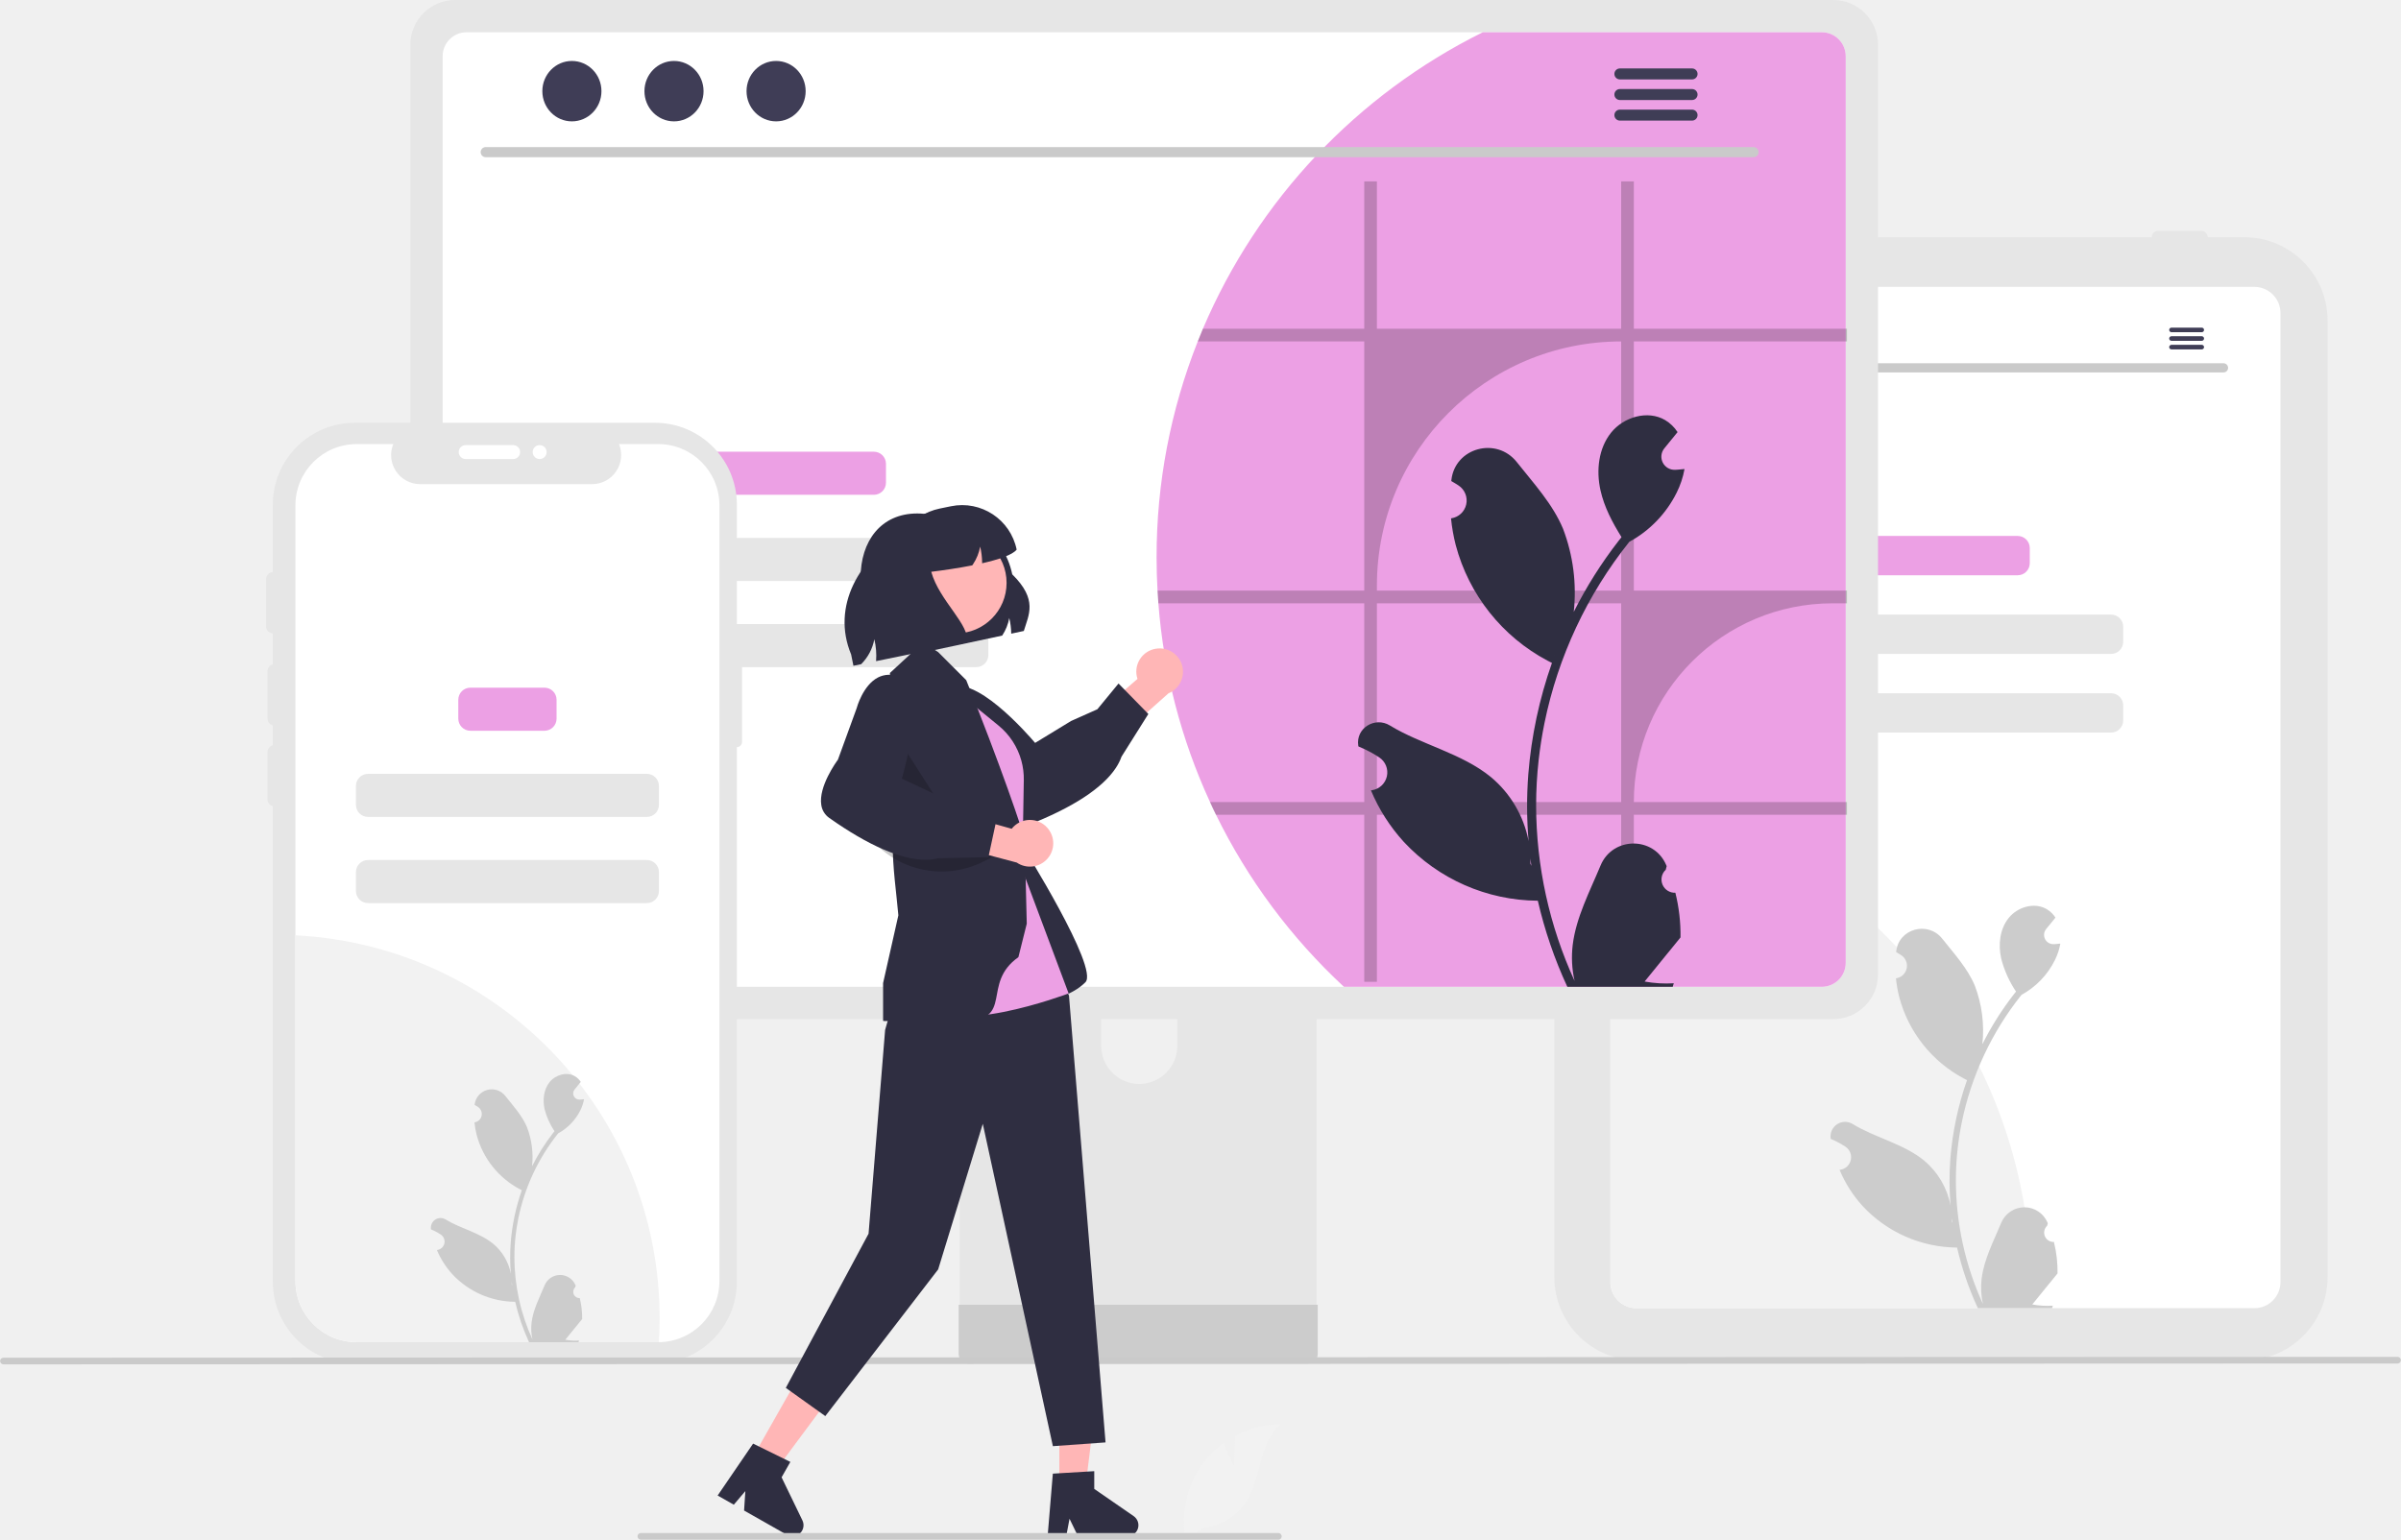
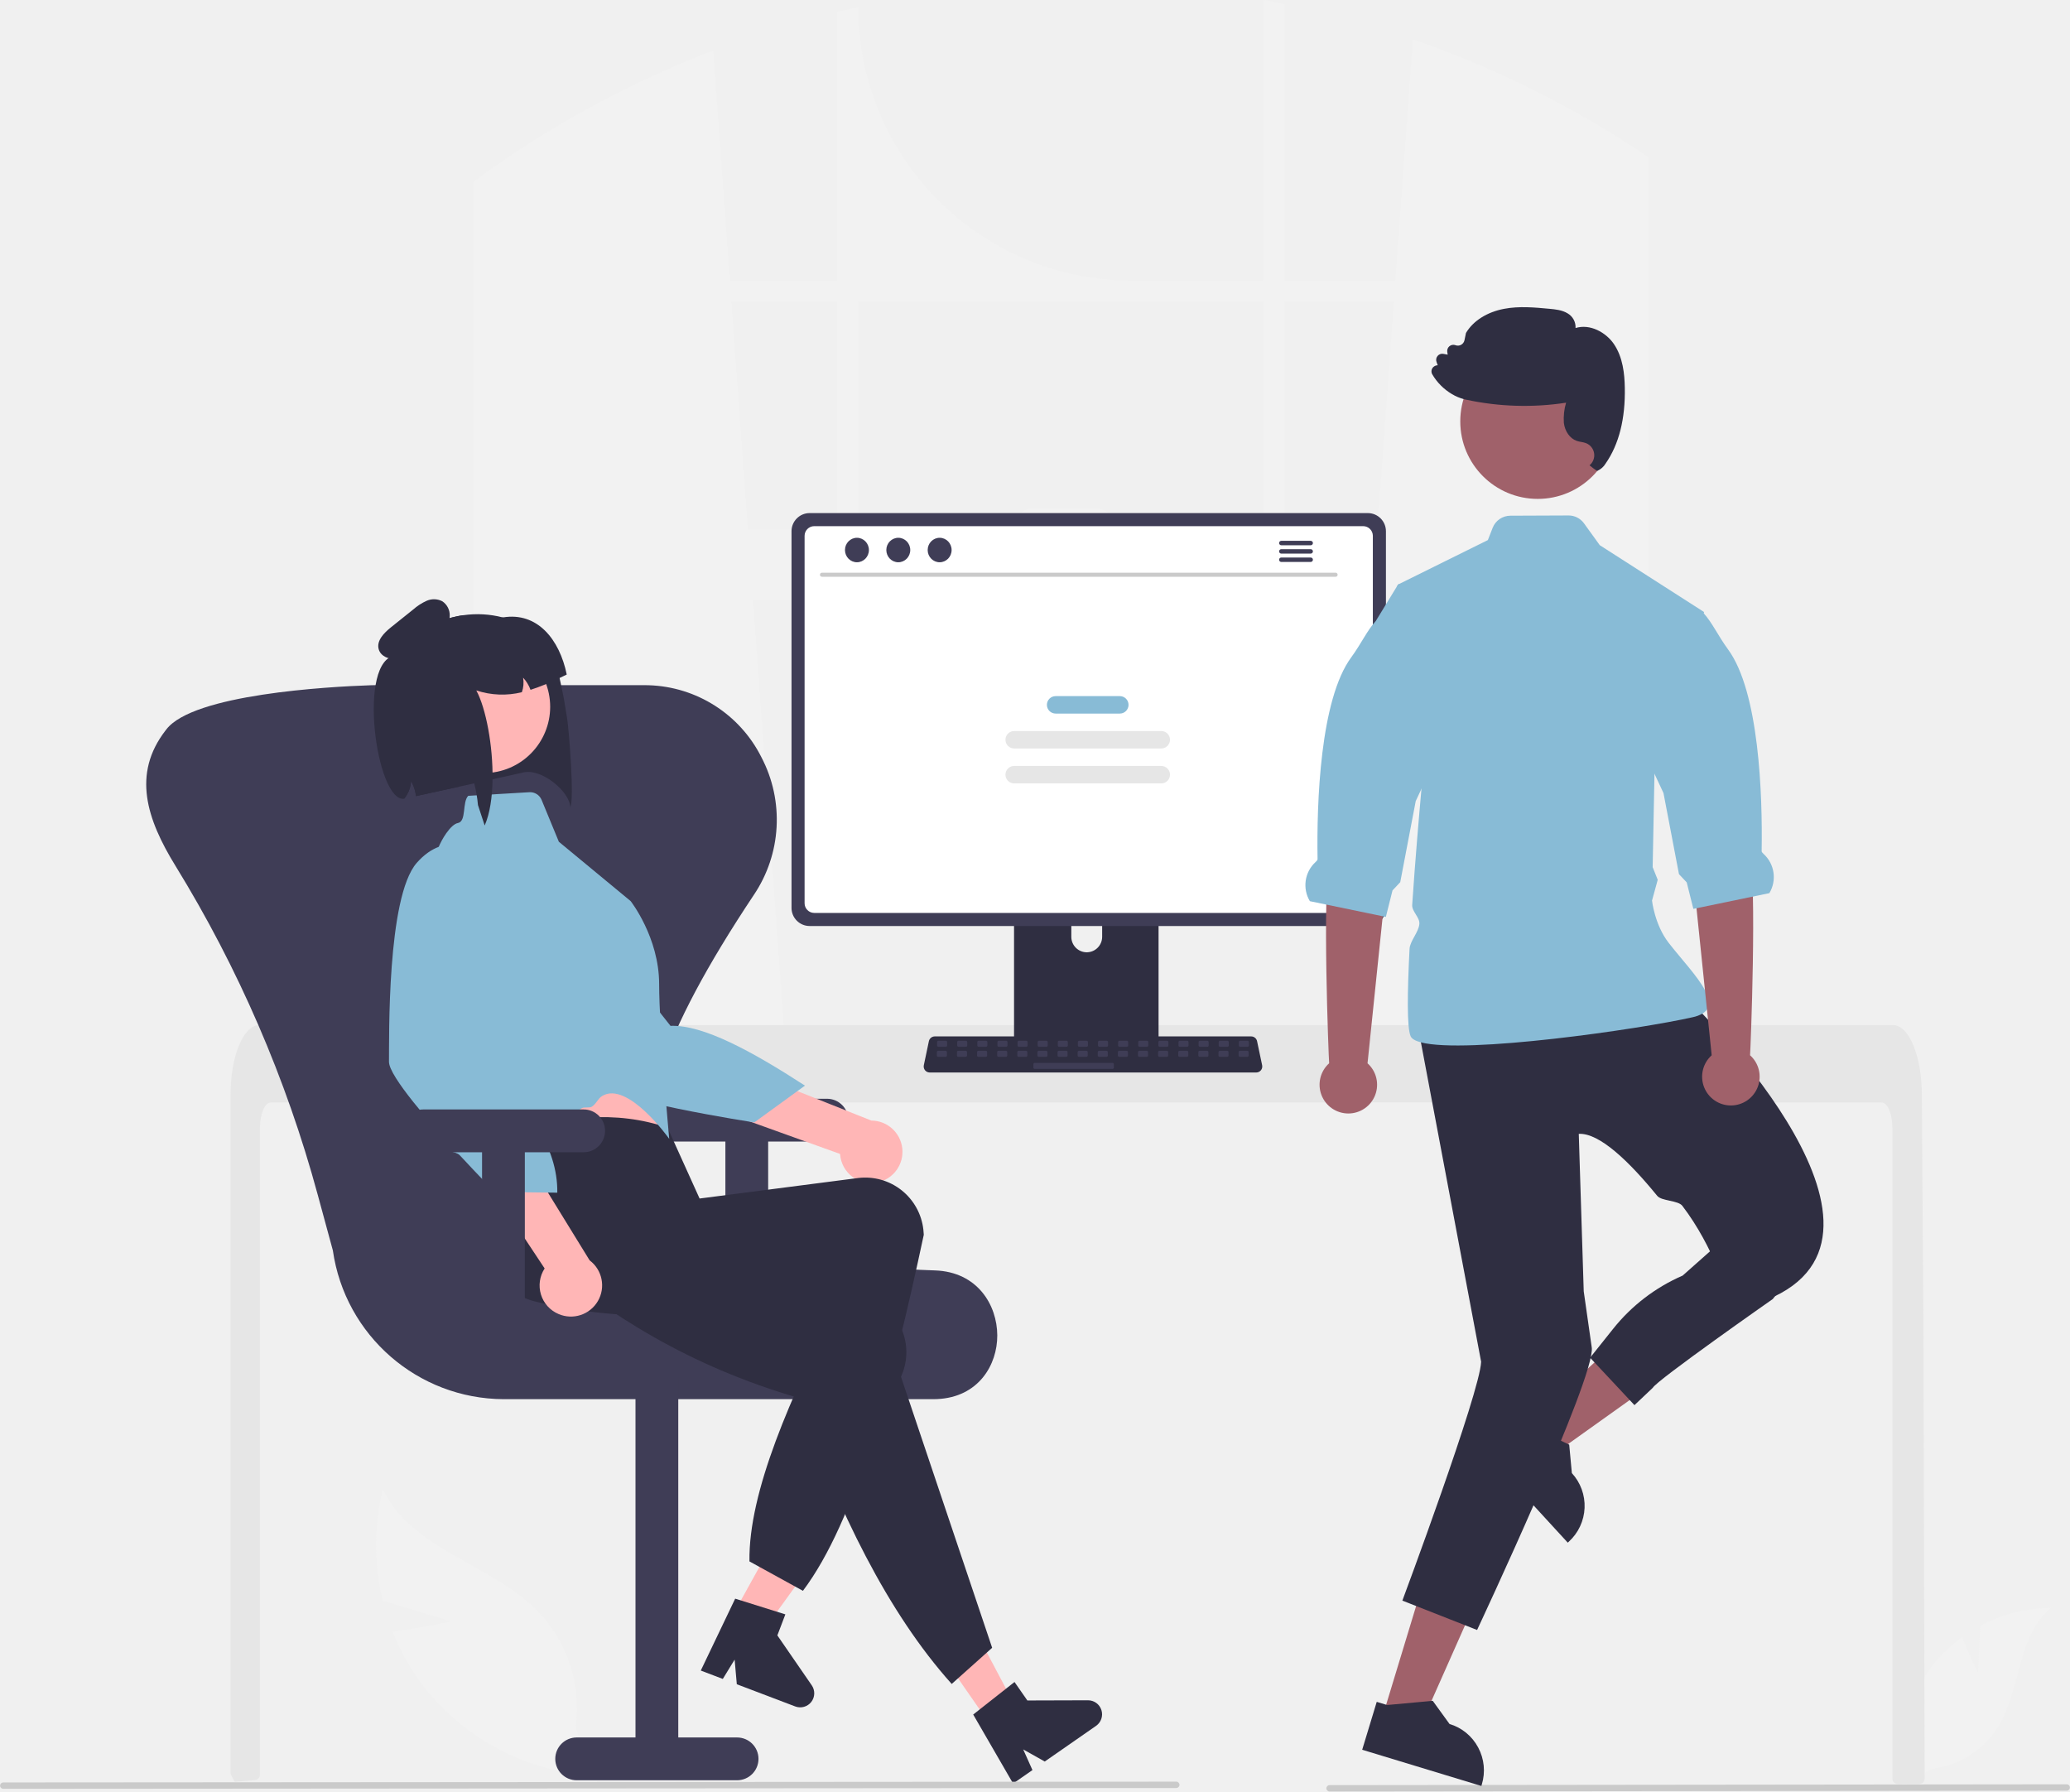
- <svg xmlns="http://www.w3.org/2000/svg" data-name="Layer 1" width="860.131" height="551.741" viewBox="0 0 860.131 551.741">
-   <path d="M973.935,661.629H756.586A29.859,29.859,0,0,1,726.761,631.804V288.961a29.859,29.859,0,0,1,29.826-29.826H973.935a29.859,29.859,0,0,1,29.826,29.826V631.804A29.859,29.859,0,0,1,973.935,661.629Z" transform="translate(-169.9343 -174.1294)" fill="#e6e6e6" />
-   <path d="M977.539,276.933H756.176a9.348,9.348,0,0,0-9.337,9.337V633.583a9.351,9.351,0,0,0,9.337,9.337H977.539a9.348,9.348,0,0,0,9.337-9.337V286.269A9.348,9.348,0,0,0,977.539,276.933Z" transform="translate(-169.9343 -174.1294)" fill="#fff" />
-   <path d="M761.899,259.135a2.284,2.284,0,0,1,2.282-2.282h15.516a2.282,2.282,0,1,1,0,4.563H764.181A2.284,2.284,0,0,1,761.899,259.135Z" transform="translate(-169.9343 -174.1294)" fill="#e6e6e6" />
-   <path d="M787.454,259.135a2.284,2.284,0,0,1,2.282-2.282H805.251a2.282,2.282,0,1,1,0,4.563H789.736A2.284,2.284,0,0,1,787.454,259.135Z" transform="translate(-169.9343 -174.1294)" fill="#e6e6e6" />
-   <path d="M940.785,259.135a2.284,2.284,0,0,1,2.282-2.282h15.516a2.282,2.282,0,0,1,0,4.563H943.067A2.284,2.284,0,0,1,940.785,259.135Z" transform="translate(-169.9343 -174.1294)" fill="#e6e6e6" />
-   <path d="M897.533,635.764c0,2.4-.046,4.792-.155,7.155H756.176a9.351,9.351,0,0,1-9.337-9.337V458.767A179.289,179.289,0,0,1,897.533,635.764Z" transform="translate(-169.9343 -174.1294)" fill="#f2f2f2" />
-   <rect x="665.804" y="192.056" width="61.339" height="14.092" rx="4.339" fill="#eca0e4" />
-   <rect x="632.335" y="220.241" width="128.277" height="14.092" rx="4.339" fill="#e6e6e6" />
-   <rect x="632.335" y="248.426" width="128.277" height="14.092" rx="4.339" fill="#e6e6e6" />
-   <path d="M905.728,619.183a3.348,3.348,0,0,1-2.426-5.803l.229-.912q-.045-.11-.091-.219a8.991,8.991,0,0,0-16.584.062c-2.712,6.533-6.166,13.077-7.016,19.984a26.597,26.597,0,0,0,.467,9.147,106.635,106.635,0,0,1-9.7-44.289,102.923,102.923,0,0,1,.638-11.482q.529-4.688,1.467-9.309a107.87,107.87,0,0,1,21.392-45.718A28.707,28.707,0,0,0,906.043,518.257a21.898,21.898,0,0,0,1.991-5.984c-.581.076-1.172.124-1.753.162-.181.009-.372.019-.553.029l-.068.003a3.317,3.317,0,0,1-2.724-5.404q.376-.463.753-.926c.381-.476.772-.943,1.153-1.42a1.651,1.651,0,0,0,.124-.143c.438-.543.877-1.077,1.315-1.62a9.592,9.592,0,0,0-3.144-3.04c-4.393-2.573-10.453-.791-13.626,3.183-3.183,3.973-3.783,9.548-2.678,14.512a38.439,38.439,0,0,0,5.317,11.854c-.238.305-.486.6-.724.905a108.567,108.567,0,0,0-11.332,17.952,45.132,45.132,0,0,0-2.694-20.963c-2.579-6.222-7.413-11.462-11.67-16.84-5.113-6.461-15.599-3.641-16.499,4.549q-.013.119-.026.238.948.535,1.857,1.136a4.541,4.541,0,0,1-1.831,8.264l-.093.014a45.184,45.184,0,0,0,1.191,6.756,46.523,46.523,0,0,0,23.164,29.157c.372.191.734.381,1.105.562a110.815,110.815,0,0,0-5.965,28.071A105.104,105.104,0,0,0,868.71,606.234l-.029-.2a27.773,27.773,0,0,0-9.481-16.037c-7.296-5.994-17.604-8.201-25.475-13.018a5.212,5.212,0,0,0-7.983,5.071q.016.105.032.21a30.508,30.508,0,0,1,3.421,1.648q.948.535,1.857,1.136a4.541,4.541,0,0,1-1.831,8.264l-.093.014c-.067.01-.124.019-.19.029a45.224,45.224,0,0,0,8.318,13.026,46.564,46.564,0,0,0,33.769,14.817h.01a110.783,110.783,0,0,0,7.442,21.725h26.585c.095-.295.181-.6.267-.896a30.205,30.205,0,0,1-7.356-.438c1.972-2.42,3.945-4.86,5.917-7.28a1.652,1.652,0,0,0,.124-.143c1-1.239,2.011-2.468,3.011-3.707l.001-.002a44.244,44.244,0,0,0-1.296-11.271Zm-30.443-59.887.014-.019-.014.038Zm-5.889,53.084-.229-.514c.01-.372.01-.743,0-1.124,0-.105-.019-.21-.019-.315.086.657.162,1.315.257,1.972Z" transform="translate(-169.9343 -174.1294)" fill="#ccc" />
-   <path d="M966.474,307.596H767.241a1.649,1.649,0,0,1,0-3.298H966.474a1.649,1.649,0,0,1,0,3.298Z" transform="translate(-169.9343 -174.1294)" fill="#cacaca" />
-   <ellipse cx="607.937" cy="120.446" rx="4.846" ry="4.954" fill="#3f3d56" />
-   <ellipse cx="624.678" cy="120.446" rx="4.846" ry="4.954" fill="#3f3d56" />
-   <ellipse cx="641.42" cy="120.446" rx="4.846" ry="4.954" fill="#3f3d56" />
-   <path d="M958.687,291.536H947.842a.821.821,0,0,0,0,1.642h10.845a.821.821,0,0,0,0-1.642Z" transform="translate(-169.9343 -174.1294)" fill="#3f3d56" />
-   <path d="M958.687,294.618H947.842a.821.821,0,0,0,0,1.642h10.845a.821.821,0,0,0,0-1.642Z" transform="translate(-169.9343 -174.1294)" fill="#3f3d56" />
-   <path d="M958.687,297.696H947.842a.821.821,0,0,0,0,1.642h10.845a.821.821,0,0,0,0-1.642Z" transform="translate(-169.9343 -174.1294)" fill="#3f3d56" />
-   <path d="M635.433,458.897h-115.51a6.163,6.163,0,0,0-6.154,6.17v182.472H641.602V465.067A6.166,6.166,0,0,0,635.433,458.897ZM578.066,562.575a13.704,13.704,0,0,1-13.64-13.64V527.889a13.64,13.64,0,0,1,27.28,0v21.047a13.704,13.704,0,0,1-13.64,13.64Z" transform="translate(-169.9343 -174.1294)" fill="#e6e6e6" />
-   <path d="M513.372,641.702V659.307a3.449,3.449,0,0,0,3.442,3.442h121.743a3.459,3.459,0,0,0,3.442-3.442v-17.605Z" transform="translate(-169.9343 -174.1294)" fill="#ccc" />
-   <path d="M826.707,174.129H332.947a16.029,16.029,0,0,0-16.003,16.003v333.192a16.018,16.018,0,0,0,16.003,16.003H826.707a16.018,16.018,0,0,0,16.003-16.003V190.132A16.029,16.029,0,0,0,826.707,174.129Z" transform="translate(-169.9343 -174.1294)" fill="#e6e6e6" />
-   <path d="M822.585,185.688H337.072a8.577,8.577,0,0,0-8.558,8.576v324.933a8.573,8.573,0,0,0,8.558,8.558H822.585a8.573,8.573,0,0,0,8.558-8.558v-324.933A8.577,8.577,0,0,0,822.585,185.688Z" transform="translate(-169.9343 -174.1294)" fill="#fff" />
-   <path d="M831.144,194.264v324.933a8.573,8.573,0,0,1-8.558,8.558H651.383a210.092,210.092,0,0,1-45.834-61.67q-1.121-2.242-2.135-4.537a208.227,208.227,0,0,1-18.505-71.225c-.125-1.512-.231-3.025-.302-4.555-.231-3.914-.338-7.882-.338-11.868a209.128,209.128,0,0,1,14.75-77.417c.587-1.53,1.21-3.043,1.851-4.555A210.666,210.666,0,0,1,701.131,185.688h121.454A8.577,8.577,0,0,1,831.144,194.264Z" transform="translate(-169.9343 -174.1294)" fill="#eca0e4" />
-   <path d="M798.18,230.457h-454.293a1.807,1.807,0,0,1,0-3.613h454.293a1.807,1.807,0,0,1,0,3.613Z" transform="translate(-169.9343 -174.1294)" fill="#cacaca" />
-   <ellipse cx="204.876" cy="32.666" rx="10.588" ry="10.823" fill="#3f3d56" />
-   <ellipse cx="241.452" cy="32.666" rx="10.588" ry="10.823" fill="#3f3d56" />
-   <ellipse cx="278.027" cy="32.666" rx="10.588" ry="10.823" fill="#3f3d56" />
-   <path d="M776.158,198.655h-25.981a1.968,1.968,0,0,0,0,3.934h25.981a1.968,1.968,0,0,0,0-3.934Z" transform="translate(-169.9343 -174.1294)" fill="#3f3d56" />
-   <path d="M776.158,206.039h-25.981a1.968,1.968,0,0,0,0,3.934h25.981a1.968,1.968,0,0,0,0-3.934Z" transform="translate(-169.9343 -174.1294)" fill="#3f3d56" />
-   <path d="M776.158,213.414h-25.981a1.968,1.968,0,0,0,0,3.934h25.981a1.968,1.968,0,0,0,0-3.934Z" transform="translate(-169.9343 -174.1294)" fill="#3f3d56" />
-   <rect x="245.183" y="161.871" width="72.207" height="15.441" rx="4.339" fill="#eca0e4" />
-   <rect x="208.512" y="192.752" width="145.55" height="15.441" rx="4.339" fill="#e6e6e6" />
-   <rect x="208.512" y="223.633" width="145.55" height="15.441" rx="4.339" fill="#e6e6e6" />
-   <path d="M390.326,509.127a53.05,53.05,0,0,1-3.345,18.629H337.072a8.573,8.573,0,0,1-8.558-8.558V456.424a52.716,52.716,0,0,1,8.434-.676A53.375,53.375,0,0,1,390.326,509.127Z" transform="translate(-169.9343 -174.1294)" fill="#eca0e4" />
-   <path d="M831.589,296.484v-4.555H755.24V239.138H750.702v52.791H663.197V239.138h-4.537v52.791H600.869c-.641,1.512-1.263,3.025-1.851,4.555h59.642v89.285H584.606c.071,1.53.178,3.043.302,4.555h73.751v71.225H603.413q1.014,2.295,2.135,4.537h53.112V525.958h4.537V466.086H750.702V525.958h4.537V466.086h76.349v-4.537H755.24v-0a71.225,71.225,0,0,1,71.225-71.225h5.124v-4.555H755.24V296.484ZM750.702,461.548H663.197V390.324H750.702Zm0-75.78H663.197v-1.779a87.505,87.505,0,0,1,87.505-87.505h0Z" transform="translate(-169.9343 -174.1294)" opacity="0.2" />
-   <path d="M770.116,494.045a4.755,4.755,0,0,1-3.446-8.241c.12-.477.206-.819.326-1.295q-.064-.156-.129-.311c-4.377-10.438-19.213-10.366-23.553.088-3.852,9.278-8.757,18.572-9.964,28.382A37.774,37.774,0,0,0,734.012,525.658a151.444,151.444,0,0,1-13.776-62.9,146.174,146.174,0,0,1,.907-16.307q.751-6.658,2.084-13.221a153.199,153.199,0,0,1,30.381-64.93,40.771,40.771,0,0,0,16.956-17.592,31.1,31.1,0,0,0,2.828-8.499c-.825.108-1.664.176-2.49.23-.257.013-.528.027-.785.041l-.097.004a4.711,4.711,0,0,1-3.869-7.675q.535-.658,1.07-1.315c.541-.677,1.096-1.34,1.637-2.016a2.346,2.346,0,0,0,.176-.203c.623-.771,1.245-1.529,1.868-2.301a13.622,13.622,0,0,0-4.466-4.317c-6.239-3.654-14.845-1.123-19.352,4.52-4.52,5.643-5.372,13.56-3.803,20.61,1.34,6.036,4.263,11.57,7.551,16.835-.338.433-.69.853-1.029,1.286a154.188,154.188,0,0,0-16.093,25.496,64.098,64.098,0,0,0-3.827-29.772c-3.663-8.836-10.528-16.278-16.574-23.917-7.262-9.175-22.153-5.171-23.433,6.46q-.019.169-.036.338,1.347.76,2.637,1.613a6.449,6.449,0,0,1-2.6,11.737l-.132.02a64.174,64.174,0,0,0,1.692,9.595,66.072,66.072,0,0,0,32.898,41.41c.528.271,1.042.541,1.57.798a157.381,157.381,0,0,0-8.471,39.867,149.27,149.27,0,0,0,.108,24.102l-.041-.284a39.444,39.444,0,0,0-13.465-22.775c-10.362-8.512-25.002-11.647-36.181-18.489-5.381-3.294-12.277.963-11.338,7.201q.022.149.046.299a43.328,43.328,0,0,1,4.858,2.341q1.347.76,2.637,1.613a6.45,6.45,0,0,1-2.6,11.737l-.132.02c-.095.014-.176.027-.271.041a64.227,64.227,0,0,0,11.814,18.499,66.131,66.131,0,0,0,47.96,21.043h.014a157.336,157.336,0,0,0,10.569,30.854h37.756c.135-.42.257-.853.379-1.272a42.897,42.897,0,0,1-10.447-.622c2.801-3.437,5.603-6.902,8.404-10.339a2.344,2.344,0,0,0,.176-.203c1.421-1.759,2.855-3.505,4.276-5.264l.001-.002a62.836,62.836,0,0,0-1.841-16.007Zm-43.236-85.052.02-.027-.02.054Zm-8.363,75.39-.325-.731c.014-.528.014-1.056,0-1.597,0-.149-.027-.298-.027-.447.122.934.23,1.868.365,2.801Z" transform="translate(-169.9343 -174.1294)" fill="#2f2e41" />
-   <path d="M433.911,405.741h0V354.998A29.369,29.369,0,0,0,404.542,325.629H297.035a29.369,29.369,0,0,0-29.369,29.369v278.382a29.369,29.369,0,0,0,29.369,29.369h107.507a29.369,29.369,0,0,0,29.369-29.369V441.861h0a1.852,1.852,0,0,0,1.852-1.852V407.594A1.852,1.852,0,0,0,433.911,405.741Z" transform="translate(-169.9343 -174.1294)" fill="#e6e6e6" />
-   <path d="M427.661,355.199v277.98a21.919,21.919,0,0,1-21.69,21.92,1.926,1.926,0,0,1-.24.01h-108.03a21.932,21.932,0,0,1-21.93-21.93v-277.98a21.932,21.932,0,0,1,21.93-21.93h13.11a10.427,10.427,0,0,0,9.65,14.36h61.59a10.435,10.435,0,0,0,9.64-14.36h14.04A21.932,21.932,0,0,1,427.661,355.199Z" transform="translate(-169.9343 -174.1294)" fill="#fff" />
-   <path d="M406.241,646.529q0,4.32-.27,8.57a1.926,1.926,0,0,1-.24.01h-108.03a21.932,21.932,0,0,1-21.93-21.93v-123.88A137.388,137.388,0,0,1,406.241,646.529Z" transform="translate(-169.9343 -174.1294)" fill="#f2f2f2" />
-   <path d="M268.261,434.129a2.503,2.503,0,0,1-2.5-2.5v-17a2.5,2.5,0,0,1,5,0v17A2.503,2.503,0,0,1,268.261,434.129Z" transform="translate(-169.9343 -174.1294)" fill="#e6e6e6" />
-   <rect x="164.178" y="246.426" width="35.207" height="15.441" rx="4.339" fill="#eca0e4" />
-   <rect x="127.507" y="277.307" width="108.55" height="15.441" rx="4.339" fill="#e6e6e6" />
-   <rect x="127.507" y="308.188" width="108.55" height="15.441" rx="4.339" fill="#e6e6e6" />
-   <path d="M377.621,639.29a2.231,2.231,0,0,1-1.617-3.867l.153-.608q-.03-.073-.061-.146a5.992,5.992,0,0,0-11.053.041c-1.808,4.354-4.109,8.715-4.676,13.319a17.726,17.726,0,0,0,.311,6.096,71.068,71.068,0,0,1-6.465-29.517,68.595,68.595,0,0,1,.425-7.652q.352-3.124.978-6.204a71.891,71.891,0,0,1,14.257-30.469,19.132,19.132,0,0,0,7.957-8.256,14.595,14.595,0,0,0,1.327-3.988c-.387.051-.781.083-1.168.108-.121.006-.248.013-.368.019l-.046.002a2.211,2.211,0,0,1-1.816-3.602q.251-.309.502-.617c.254-.318.514-.629.768-.946a1.101,1.101,0,0,0,.083-.095c.292-.362.584-.718.876-1.08a6.392,6.392,0,0,0-2.096-2.026c-2.928-1.715-6.966-.527-9.081,2.121-2.121,2.648-2.521,6.363-1.784,9.672a25.618,25.618,0,0,0,3.544,7.9c-.159.203-.324.4-.483.603a72.355,72.355,0,0,0-7.552,11.964,30.079,30.079,0,0,0-1.796-13.971c-1.719-4.147-4.941-7.639-7.778-11.223a6.174,6.174,0,0,0-10.996,3.032q-.009.079-.017.158.632.357,1.238.757a3.027,3.027,0,0,1-1.22,5.508l-.062.01a30.115,30.115,0,0,0,.794,4.502,31.006,31.006,0,0,0,15.438,19.432c.248.127.489.254.737.375a73.853,73.853,0,0,0-3.975,18.708,70.049,70.049,0,0,0,.051,11.31l-.019-.133a18.51,18.51,0,0,0-6.319-10.688c-4.863-3.994-11.732-5.465-16.978-8.676a3.474,3.474,0,0,0-5.32,3.379l.021.14a20.333,20.333,0,0,1,2.28,1.099q.632.357,1.238.757a3.027,3.027,0,0,1-1.22,5.508l-.062.009c-.044.006-.083.013-.127.019a30.14,30.14,0,0,0,5.544,8.681,31.033,31.033,0,0,0,22.506,9.875h.006a73.831,73.831,0,0,0,4.96,14.479h17.718c.064-.197.121-.4.178-.597a20.13,20.13,0,0,1-4.903-.292c1.315-1.613,2.629-3.239,3.944-4.852a1.101,1.101,0,0,0,.083-.095c.667-.826,1.34-1.645,2.007-2.47l0-.001a29.487,29.487,0,0,0-.864-7.512ZM357.332,599.378l.009-.013-.009.025Zm-3.925,35.378-.152-.343c.006-.248.006-.495,0-.749,0-.07-.013-.14-.013-.21.057.438.108.876.171,1.315Z" transform="translate(-169.9343 -174.1294)" fill="#ccc" />
-   <path d="M267.761,401.129a2.503,2.503,0,0,1-2.5-2.5v-17a2.5,2.5,0,0,1,5,0v17A2.503,2.503,0,0,1,267.761,401.129Z" transform="translate(-169.9343 -174.1294)" fill="#e6e6e6" />
-   <path d="M334.261,336.129a2.503,2.503,0,0,1,2.5-2.5h17a2.5,2.5,0,0,1,0,5h-17A2.503,2.503,0,0,1,334.261,336.129Z" transform="translate(-169.9343 -174.1294)" fill="#fff" />
-   <path d="M268.261,463.129a2.503,2.503,0,0,1-2.5-2.5v-17a2.5,2.5,0,0,1,5,0v17A2.503,2.503,0,0,1,268.261,463.129Z" transform="translate(-169.9343 -174.1294)" fill="#e6e6e6" />
-   <circle cx="193.326" cy="162" r="2.5" fill="#fff" />
-   <path d="M1028.875,662.742l-857.75.307a1.191,1.191,0,0,1,0-2.381l857.75-.307a1.191,1.191,0,0,1,0,2.381Z" transform="translate(-169.9343 -174.1294)" fill="#cacaca" />
-   <path d="M536.708,400.236l-4.512.967a25.975,25.975,0,0,0-.701-5.602,16.821,16.821,0,0,1-2.54,6.294l-25.876,5.526-24.843-26.218c-.038-13.109,7.242-23.071,20.293-23.071.787,0,1.602.038,2.426.114a27.604,27.604,0,0,1,31.601,21.696C541.807,389.051,538.452,394.406,536.708,400.236Z" transform="translate(-169.9343 -174.1294)" fill="#2f2e41" />
-   <polygon points="379.495 532.711 388.881 532.711 393.347 496.506 379.493 496.507 379.495 532.711" fill="#ffb6b6" />
-   <path d="M547.102,702.21l14.838-.886v6.357l14.107,9.743a3.971,3.971,0,0,1-2.256,7.239H556.125l-3.045-6.288-1.189,6.288H545.231Z" transform="translate(-169.9343 -174.1294)" fill="#2f2e41" />
-   <polygon points="269.531 522.494 277.695 527.126 299.445 497.841 287.396 491.005 269.531 522.494" fill="#ffb6b6" />
-   <path d="M439.726,691.448l13.342,6.552-3.137,5.529,7.461,15.435a3.971,3.971,0,0,1-5.535,5.182l-15.364-8.717.455-6.972-4.137,4.882-5.793-3.287Z" transform="translate(-169.9343 -174.1294)" fill="#2f2e41" />
-   <path d="M584.124,406.578A8.313,8.313,0,0,0,577.424,417.422l-14.363,12.432,5.426,10.571,20.037-17.841a8.358,8.358,0,0,0-4.4-16.005Z" transform="translate(-169.9343 -174.1294)" fill="#ffb6b6" />
-   <path d="M569.66,449.329c-4.791,7.256-15.529,14.264-31.465,20.477a6.839,6.839,0,0,1-5.498-.18c-6.014-2.737-9.868-12.912-10.23-13.899l-11.648-15.713c-.207-.229-5.654-6.411-5.031-12.488a8.877,8.877,0,0,1,3.823-6.362c8.817-6.536,28.579,16.165,31.143,19.183l12.897-7.858,9.397-4.193,7.586-9.231L581.315,429.987l-9.607,15.283A18.418,18.418,0,0,1,569.66,449.329Z" transform="translate(-169.9343 -174.1294)" fill="#2f2e41" />
-   <path d="M536.162,477.169s27.598,43.961,22.598,48.961-12.781,6.313-12.781,6.313l-17.219-22.313Z" transform="translate(-169.9343 -174.1294)" fill="#2f2e41" />
-   <path d="M511.761,417.129l13.007,8.799a33.552,33.552,0,0,1,13.072,38.276l-3.662,11.13Z" transform="translate(-169.9343 -174.1294)" fill="#2f2e41" />
-   <polygon points="318.826 363 317.087 369.057 311.153 442.098 281.507 497.348 295.656 507.454 336.083 454.899 352.073 402.716 377.184 518.235 396.05 516.887 382.947 356.722 358.084 311.639 318.826 363" fill="#2f2e41" />
-   <path d="M509.548,419.342,527.652,434.137a24.655,24.655,0,0,1,8.184,12.603v0a24.655,24.655,0,0,1,.865,6.901l-.539,32.127,16.598,44.361s-45,17-51,2S509.548,419.342,509.548,419.342Z" transform="translate(-169.9343 -174.1294)" fill="#eca0e4" />
-   <path d="M514.963,539.916c-22.48,0-27.959.169-28.314.097l-.356-.072V526.42l5.467-24.291c-.639-7.541-2.136-17.485-2-26,.49-30.775-1.023-60.837-1.023-60.837l11.898-10.983L506.041,407.827l10.026,10.026c11.654,28.682,20.902,55.684,20.961,57.418l.733,29.858-3,12C521.189,526.71,533.589,539.916,514.963,539.916Z" transform="translate(-169.9343 -174.1294)" fill="#2f2e41" />
-   <polygon points="323.846 267.973 321.113 285.031 339.614 292.662 323.846 267.973" opacity="0.2" />
-   <circle cx="342.484" cy="208.867" r="18.114" fill="#ffb6b6" />
-   <path d="M482.067,474.903l0,0a33.272,33.272,0,0,0,39.94,8.073l3.942-1.951Z" transform="translate(-169.9343 -174.1294)" opacity="0.2" />
-   <path d="M545.098,470.733a8.313,8.313,0,0,0-12.741.385l-18.289-5.134-5.831,10.353,25.929,6.888a8.358,8.358,0,0,0,10.931-12.492Z" transform="translate(-169.9343 -174.1294)" fill="#ffb6b6" />
-   <path d="M501.454,482.222c-8.695.001-20.461-5.097-34.427-14.972a6.839,6.839,0,0,1-2.88-4.687c-1.03-6.527,5.336-15.35,5.96-16.196L476.8,427.989c.077-.299,2.234-8.25,7.648-11.08a8.877,8.877,0,0,1,7.415-.316c10.313,3.756,2.26,32.756,1.155,36.559l13.664,6.431,8.677,5.531,11.883,1.243-3.226,14.931-18.047.406A18.418,18.418,0,0,1,501.454,482.222Z" transform="translate(-169.9343 -174.1294)" fill="#2f2e41" />
-   <path d="M534.139,371.08c-1.45,1.886-6.445,3.554-12.379,4.9.009-.123.009-.246.009-.37a25.974,25.974,0,0,0-.701-5.602,16.821,16.821,0,0,1-2.54,6.294c-.095.142-.19.284-.294.427-5.09,1.005-10.474,1.782-14.692,2.303,2.9,10.445,14.019,19.014,12.815,25.365l-32.578,6.654a25.539,25.539,0,0,0-.626-7.867,16.934,16.934,0,0,1-4.72,8.957l-2.768.569-.825-4.066c-7.147-17.166,2.815-34.739,19.137-43.829a19.84,19.84,0,0,1,12.569-8.436l4.066-.834A19.934,19.934,0,0,1,534.139,371.08Z" transform="translate(-169.9343 -174.1294)" fill="#2f2e41" />
-   <path d="M611.961,699.466l.482-10.832a34.983,34.983,0,0,1,16.317-4.131c-7.837,6.407-6.858,18.758-12.171,27.375a21.043,21.043,0,0,1-15.431,9.724l-6.558,4.015a35.261,35.261,0,0,1,7.432-28.573,34.06,34.06,0,0,1,6.26-5.816C609.863,695.37,611.961,699.466,611.961,699.466Z" transform="translate(-169.9343 -174.1294)" fill="#f2f2f2" />
-   <path d="M627.861,725.871H399.479a1.191,1.191,0,0,1,0-2.381H627.861a1.191,1.191,0,1,1,0,2.381Z" transform="translate(-169.9343 -174.1294)" fill="#cacaca" />
+ <svg xmlns="http://www.w3.org/2000/svg" data-name="Layer 1" width="774.131" height="669.898" viewBox="0 0 774.131 669.898">
+   <path d="M824.241,170.371c-.87-.58-1.75-1.13-2.62-1.69a380.241,380.241,0,0,0-80.31-38.93l-6.54,90.22h-41.46v-103.39c-2.61-.54-5.24-1.05-7.87-1.53v104.92H636.171A102.27,102.27,0,0,1,533.901,117.701v-0c-2.64.57-5.26,1.18-7.88,1.83v100.44h-40.13l-6.23-86.03a380.858,380.858,0,0,0-81.94,43.53c-.44.3-.88.61-1.31.91-2.21,1.55-4.39,3.13-6.56,4.73v344.19h118.27l-2.09-28.95-11.5-158.95h231.59l-11.5,158.95-2.09,28.95h116.96v-353.45Q826.881,172.081,824.241,170.371Zm-298.22,142.78h-33.39l-6.17-85.3h39.56Zm159.42,0h-56.08v-1.69a6.18,6.18,0,0,0-6.19-6.18h-24.38a6.178,6.178,0,0,0-6.18,6.18v1.69h-58.71v-85.3h151.54Zm7.87,0v-85.3h40.89l-6.17,85.3Z" transform="translate(-212.9343 -115.0508)" fill="#f2f2f2" />
+   <path d="M952.684,740.6l.782-17.576a56.765,56.765,0,0,1,26.477-6.702c-12.717,10.397-11.127,30.438-19.749,44.419a34.144,34.144,0,0,1-25.038,15.779L924.514,783.035a57.215,57.215,0,0,1,12.06-46.364,55.267,55.267,0,0,1,10.157-9.437C949.279,733.954,952.684,740.6,952.684,740.6Z" transform="translate(-212.9343 -115.0508)" fill="#f2f2f2" />
+   <path d="M381.733,721.34l-25.68-7.775a86.572,86.572,0,0,1,.067-41.654c10.575,22.709,40.792,27.909,58.207,45.916a52.073,52.073,0,0,1,13.888,42.946l5.621,18.181A87.259,87.259,0,0,1,369.859,743.669a84.287,84.287,0,0,1-10.122-18.565C370.629,723.869,381.733,721.34,381.733,721.34Z" transform="translate(-212.9343 -115.0508)" fill="#f2f2f2" />
+   <path d="M932.701,780.161a2.038,2.038,0,0,1-.59,1.42,1.988,1.988,0,0,1-1.41.58h-8.04a1.993,1.993,0,0,1-2-2v-243.14c0-5.36-1.8-9.71-4.01-9.72h-602.49c-2.22.01-4.01,4.36-4.02,9.72v241.65a2.006,2.006,0,0,1-1.81,1.99c-1.62.16-3.24.3-4.85.43-.04,0-.08.01-.12.01-.88.08-1.76.14-2.64.21h-.01c-.46-.83-.9-1.68-1.35-2.53a2.088,2.088,0,0,1-.22-.93v-253.44c0-1.48.06-2.97.16-4.44a56.854,56.854,0,0,1,.75-6.02c1.69-9.29,5.51-15.58,9.85-15.6h611a4.683,4.683,0,0,1,1.84.39,7.174,7.174,0,0,1,2.27,1.59,14.071,14.071,0,0,1,2.23,3.05c2.14,3.77,3.67,9.39,4.21,15.93,0,.06.01.12.01.18.14,1.62.21,3.27.2,4.92l.14,21.43.09,12.78.27,40.1.1,14.24Z" transform="translate(-212.9343 -115.0508)" fill="#e6e6e6" />
+   <path d="M985.875,784.642l-275.75.307a1.191,1.191,0,0,1,0-2.381l275.75-.307a1.191,1.191,0,0,1,0,2.381Z" transform="translate(-212.9343 -115.0508)" fill="#cacaca" />
+   <path d="M643.602,427.312h-48.838a2.606,2.606,0,0,0-2.602,2.609v77.15H646.211v-77.15A2.607,2.607,0,0,0,643.602,427.312Zm-24.255,43.836a5.794,5.794,0,0,1-5.767-5.767v-8.899a5.767,5.767,0,0,1,11.534,0v8.899a5.794,5.794,0,0,1-5.767,5.767Z" transform="translate(-212.9343 -115.0508)" fill="#2f2e41" />
+   <path d="M724.474,306.911H515.71a6.777,6.777,0,0,0-6.766,6.766v140.875a6.773,6.773,0,0,0,6.766,6.766H724.474a6.773,6.773,0,0,0,6.766-6.766v-140.875A6.777,6.777,0,0,0,724.474,306.911Z" transform="translate(-212.9343 -115.0508)" fill="#3f3d56" />
+   <path d="M722.728,311.797H517.45a3.626,3.626,0,0,0-3.619,3.626V452.806a3.625,3.625,0,0,0,3.619,3.619H722.728a3.625,3.625,0,0,0,3.619-3.619V315.423A3.626,3.626,0,0,0,722.728,311.797Z" transform="translate(-212.9343 -115.0508)" fill="#fff" />
+   <path d="M591.995,504.603v7.443a1.458,1.458,0,0,0,1.455,1.455h51.474a1.462,1.462,0,0,0,1.455-1.455V504.603Z" transform="translate(-212.9343 -115.0508)" fill="#3f3d56" />
+   <path d="M682.747,516.091H560.618a2.247,2.247,0,0,1-2.198-2.709l1.895-9a2.256,2.256,0,0,1,2.198-1.784H680.852a2.256,2.256,0,0,1,2.198,1.784l1.895,9a2.247,2.247,0,0,1-2.198,2.709Z" transform="translate(-212.9343 -115.0508)" fill="#2f2e41" />
+   <rect x="350.446" y="389.168" width="3.761" height="2.257" rx="0.488" fill="#3f3d56" />
+   <rect x="357.969" y="389.168" width="3.761" height="2.257" rx="0.488" fill="#3f3d56" />
+   <rect x="365.491" y="389.168" width="3.761" height="2.257" rx="0.488" fill="#3f3d56" />
+   <rect x="373.014" y="389.168" width="3.761" height="2.257" rx="0.488" fill="#3f3d56" />
+   <rect x="380.537" y="389.168" width="3.761" height="2.257" rx="0.488" fill="#3f3d56" />
+   <rect x="388.06" y="389.168" width="3.761" height="2.257" rx="0.488" fill="#3f3d56" />
+   <rect x="395.583" y="389.168" width="3.761" height="2.257" rx="0.488" fill="#3f3d56" />
+   <rect x="403.106" y="389.168" width="3.761" height="2.257" rx="0.488" fill="#3f3d56" />
+   <rect x="410.629" y="389.168" width="3.761" height="2.257" rx="0.488" fill="#3f3d56" />
+   <rect x="418.152" y="389.168" width="3.761" height="2.257" rx="0.488" fill="#3f3d56" />
+   <rect x="425.675" y="389.168" width="3.761" height="2.257" rx="0.488" fill="#3f3d56" />
+   <rect x="433.198" y="389.168" width="3.761" height="2.257" rx="0.488" fill="#3f3d56" />
+   <rect x="440.721" y="389.168" width="3.761" height="2.257" rx="0.488" fill="#3f3d56" />
+   <rect x="448.243" y="389.168" width="3.761" height="2.257" rx="0.488" fill="#3f3d56" />
+   <rect x="455.766" y="389.168" width="3.761" height="2.257" rx="0.488" fill="#3f3d56" />
+   <rect x="463.289" y="389.168" width="3.761" height="2.257" rx="0.488" fill="#3f3d56" />
+   <rect x="350.357" y="392.929" width="3.761" height="2.257" rx="0.488" fill="#3f3d56" />
+   <rect x="357.88" y="392.929" width="3.761" height="2.257" rx="0.488" fill="#3f3d56" />
+   <rect x="365.403" y="392.929" width="3.761" height="2.257" rx="0.488" fill="#3f3d56" />
+   <rect x="372.925" y="392.929" width="3.761" height="2.257" rx="0.488" fill="#3f3d56" />
+   <rect x="380.448" y="392.929" width="3.761" height="2.257" rx="0.488" fill="#3f3d56" />
+   <rect x="387.971" y="392.929" width="3.761" height="2.257" rx="0.488" fill="#3f3d56" />
+   <rect x="395.494" y="392.929" width="3.761" height="2.257" rx="0.488" fill="#3f3d56" />
+   <rect x="403.017" y="392.929" width="3.761" height="2.257" rx="0.488" fill="#3f3d56" />
+   <rect x="410.54" y="392.929" width="3.761" height="2.257" rx="0.488" fill="#3f3d56" />
+   <rect x="418.063" y="392.929" width="3.761" height="2.257" rx="0.488" fill="#3f3d56" />
+   <rect x="425.586" y="392.929" width="3.761" height="2.257" rx="0.488" fill="#3f3d56" />
+   <rect x="433.109" y="392.929" width="3.761" height="2.257" rx="0.488" fill="#3f3d56" />
+   <rect x="440.632" y="392.929" width="3.761" height="2.257" rx="0.488" fill="#3f3d56" />
+   <rect x="448.155" y="392.929" width="3.761" height="2.257" rx="0.488" fill="#3f3d56" />
+   <rect x="455.677" y="392.929" width="3.761" height="2.257" rx="0.488" fill="#3f3d56" />
+   <rect x="463.2" y="392.929" width="3.761" height="2.257" rx="0.488" fill="#3f3d56" />
+   <rect x="386.467" y="397.443" width="30.092" height="2.257" rx="0.488" fill="#3f3d56" />
+   <path d="M712.413,330.726H520.335a.764.764,0,0,1,0-1.528H712.413a.764.764,0,0,1,0,1.528Z" transform="translate(-212.9343 -115.0508)" fill="#cacaca" />
+   <ellipse cx="320.476" cy="205.672" rx="4.476" ry="4.576" fill="#3f3d56" />
+   <ellipse cx="335.94" cy="205.672" rx="4.476" ry="4.576" fill="#3f3d56" />
+   <ellipse cx="351.404" cy="205.672" rx="4.476" ry="4.576" fill="#3f3d56" />
+   <path d="M703.102,317.28H692.117a.832.832,0,0,0,0,1.664h10.985a.832.832,0,0,0,0-1.664Z" transform="translate(-212.9343 -115.0508)" fill="#3f3d56" />
+   <path d="M703.102,320.402H692.117a.832.832,0,0,0,0,1.664h10.985a.832.832,0,0,0,0-1.664Z" transform="translate(-212.9343 -115.0508)" fill="#3f3d56" />
+   <path d="M703.102,323.521H692.117a.832.832,0,0,0,0,1.664h10.985a.832.832,0,0,0,0-1.664Z" transform="translate(-212.9343 -115.0508)" fill="#3f3d56" />
+   <rect x="391.518" y="260.3" width="30.529" height="6.528" rx="3.264" fill="#88bbd6" />
+   <rect x="376.013" y="273.356" width="61.539" height="6.528" rx="3.264" fill="#e6e6e6" />
+   <rect x="376.013" y="286.413" width="61.539" height="6.528" rx="3.264" fill="#e6e6e6" />
+   <path d="M522.211,525.911h-60a8,8,0,1,0,0,16h22v62h16v-62h22a8,8,0,1,0,0-16Z" transform="translate(-212.9343 -115.0508)" fill="#3f3d56" />
+   <path d="M561.812,638.248H401.329a64.805,64.805,0,0,1-63.917-55.636l-5.681-20.896a469.077,469.077,0,0,0-53.181-122.903c-10.747-17.454-16.279-34.349-3.715-50.615q.16-.208.316-.41c10.077-13.116,60.234-15.956,76.585-16.508q.969-.033,1.945-.033h99.819q.977,0,1.945.033a48.847,48.847,0,0,1,42.236,26.921,50.331,50.331,0,0,1-2.856,51.53c-35.063,52.671-45.799,85.697-34.808,107.085,10.631,20.688,43.22,31.265,102.559,33.285,15.946.543,23.265,12.96,23.316,24.267.05,11.015-6.986,23.176-22.553,23.848Q562.581,638.248,561.812,638.248Z" transform="translate(-212.9343 -115.0508)" fill="#3f3d56" />
+   <path d="M428.592,780.748h60a8,8,0,0,0,0-16h-22v-135h-16v135h-22a8,8,0,1,0,0,16Z" transform="translate(-212.9343 -115.0508)" fill="#3f3d56" />
+   <path d="M423.8,376.259l1.258,7.643c.595,3.706,2.75,29.886,1.153,33.009-.141-5.831-11-15-18.036-12.907l-11.042,2.453-6.853,1.525-5.578,1.223-16.209,3.541c-.028-.188-.049-.388-.077-.576-.038-.237-.077-.474-.125-.709a14.091,14.091,0,0,0-1.629-4.321,10.78,10.78,0,0,1-1.542,5.082.869.869,0,0,0-.066.126,12.734,12.734,0,0,1-.951,1.338.217.217,0,0,0-.043.039s-3.33-53.09-2.982-53.58c.255-.348.513-.687.782-1.017.267-.34.527-.669.806-1.002a.435.435,0,0,0,.09-.11,35.997,35.997,0,0,1,2.479-2.651c.256-.246.521-.495.787-.743a36.942,36.942,0,0,1,14.178-8.178c.595-.183,1.214-.351,1.843-.52.621-.158,1.254-.308,1.891-.438l.216-.044c.304-.062.619-.116.925-.169.384-.068.77-.127,1.148-.174a37.237,37.237,0,0,1,14.714.827c.01-.002.012.008.022.006a37.943,37.943,0,0,1,11.276,5.022c5.983,3.951,8.313,10.395,9.967,17.63C422.778,371.068,423.267,373.653,423.8,376.259Z" transform="translate(-212.9343 -115.0508)" fill="#2f2e41" />
+   <polygon points="269.963 611.271 280.299 616.886 307.661 579.054 292.405 570.768 269.963 611.271" fill="#ffb6b6" />
+   <path d="M487.873,712.842l18.764,5.876-2.987,7.861L516.517,745.253a5.253,5.253,0,0,1-6.191,7.891l-21.844-8.299-.811-9.206-4.424,7.217-8.236-3.129Z" transform="translate(-212.9343 -115.0508)" fill="#2f2e41" />
+   <path d="M541.444,557.111a11.614,11.614,0,0,1-14.34-10.562l-88.161-31.716,16.18-14.08,83.678,33.317a11.677,11.677,0,0,1,2.644,23.041Z" transform="translate(-212.9343 -115.0508)" fill="#ffb6b6" />
+   <path d="M414.314,436.26s-14.848.327-16.169,17.279,31.079,58.882,36.099,65.796,60.777,15.425,60.777,15.425l18.954-13.76c-19.916-12.905-38.092-22.8-50.29-22.355Z" transform="translate(-212.9343 -115.0508)" fill="#88bbd6" />
+   <path d="M396.104,511.058l3.618,15.546s.036,14.335,2.574,16.978c2.521,2.631,57.955-2.651,57.955-2.651s-5.877-23.1-5.799-40.578Z" transform="translate(-212.9343 -115.0508)" fill="#ffb6b6" />
+   <path d="M513.211,709.911l-20-11c-.38-26.025,15.273-61.243,33.84-98.132-41.523,7.141-80.696,9.429-114.579.79a21.901,21.901,0,0,1-15.663-26.458q.198-.822.458-1.627c4.055-12.372-5.038-20.128,3.326-33.736,21.996-7.512,42.892-9.634,62-3L474.564,563.219l59.343-7.679a21.882,21.882,0,0,1,24.344,19.294q.12.966.156,1.94C546.407,633.027,532.953,683.642,513.211,709.911Z" transform="translate(-212.9343 -115.0508)" fill="#2f2e41" />
+   <circle cx="393.879" cy="379.329" r="24.805" transform="translate(-280.9813 -28.39138) rotate(-11.5642)" fill="#ffb6b6" />
+   <path d="M388.048,412.635l22.861-1.35a4.641,4.641,0,0,1,4.564,2.863l6.46,15.662,26.85,22.192s10.631,13.528,10.655,30.999,3.772,57.91,3.772,57.91-15.515-21.839-25.091-16.03c-1.629.988-2.202,3.009-3.909,4.03-.851.509-2.818.014-3.677.525-13.196,7.833-26.958,15.486-28.244,14.145-2.525-2.635-5.587-16.098-5.587-16.098l-20.926-76.887a28.477,28.477,0,0,1,4.049-23.962c1.462-2.058,2.994-3.59,4.417-3.843C387.439,422.11,385.739,414.947,388.048,412.635Z" transform="translate(-212.9343 -115.0508)" fill="#88bbd6" />
+   <polygon points="369.583 643.84 379.233 637.131 357.372 595.887 343.13 605.789 369.583 643.84" fill="#ffb6b6" />
+   <path d="M583.976,731.217l-15.124,13.518C544.805,717.939,526.625,680.359,511.219,637.682c-40.366-11.822-70.807-30.888-97.382-53.526-9.015-7.628-15.774-17.429-8.085-26.721q.539-.652,1.126-1.26c9.078-9.33,32.101-7.552,45.585-16.1l30.121,32.196-1.895,8.632,56.577,19.165a21.852,21.852,0,0,1,13.336,28.017q-.318.92-.714,1.811Z" transform="translate(-212.9343 -115.0508)" fill="#2f2e41" />
+   <path d="M576.891,756.171l15.447-12.165,4.8,6.905,22.678-.069a5.253,5.253,0,0,1,3.015,9.566L603.644,773.745l-8.055-4.531,3.457,7.728-7.234,5.029Z" transform="translate(-212.9343 -115.0508)" fill="#2f2e41" />
+   <path d="M421.806,606.403a11.614,11.614,0,0,1-5.19-17.036l-51.754-78.102,21.386-1.626,47.202,76.707a11.677,11.677,0,0,1-11.644,20.057Z" transform="translate(-212.9343 -115.0508)" fill="#ffb6b6" />
+   <path d="M392.049,433.541s-12.103-8.608-23.289,4.198-10.252,65.787-10.357,74.331c-.033,2.675,3.83,8.448,9.153,15.117,2.39,2.994,5.073,6.168,7.831,9.323,1.596,1.826.221,5.626,1.823,7.401,1.593,1.765,6.164,1.505,7.68,3.143,7.194,7.775,13.039,13.694,13.039,13.694l23.42.288c.264-17.41-11.659-32.951-26.976-47.97Z" transform="translate(-212.9343 -115.0508)" fill="#88bbd6" />
+   <path d="M424.882,367.279c-.918.453-1.808.891-2.683,1.304a83.139,83.139,0,0,1-10.855,4.416,13.666,13.666,0,0,0-2.778-4.545,10.86,10.86,0,0,1-.46,5.433,30.703,30.703,0,0,1-17.038-.658c3.599,6.664,6.258,20.706,6.064,33.229-.084,6.621-.981,12.817-2.938,17.269l-2.515-7.651a47.657,47.657,0,0,0-1.401-8.093c-1.686-7.443-3.261-2.466-5.578,1.223l-16.209,3.541c-.028-.188-.049-.388-.077-.576-.038-.237-.077-.474-.125-.709a14.091,14.091,0,0,0-1.629-4.321,10.78,10.78,0,0,1-1.542,5.082.869.869,0,0,0-.066.126,12.734,12.734,0,0,1-.951,1.338.217.217,0,0,0-.043.039c-10.465,1.4-17.801-52.566-2.98-53.57.431-.029.513-.687.78-1.027.267-.34.527-.669.806-1.002a.435.435,0,0,0,.09-.11c.792-.917,1.612-1.8,2.479-2.651.256-.246.521-.495.787-.743a37.497,37.497,0,0,1,14.18-8.168c.595-.183,1.212-.36,1.841-.53.621-.158,1.254-.308,1.891-.438l.216-.044c.304-.062.619-.116.925-.169.384-.068.77-.127,1.148-.174a9.393,9.393,0,0,1,3.532,3.095l10.355-2.119q.412-.084.829-.139l.02-.004C413.885,343.767,422.197,354.161,424.882,367.279Z" transform="translate(-212.9343 -115.0508)" fill="#2f2e41" />
+   <path d="M368.442,357.738c-2.217,1.6-4.55,3.249-7.256,3.646s-5.873-.911-6.622-3.541c-.916-3.216,1.988-6.144,4.598-8.234l8.276-6.627a20.011,20.011,0,0,1,5.074-3.281,6.762,6.762,0,0,1,5.854.196,6.287,6.287,0,0,1,2.763,5.474,11.687,11.687,0,0,1-2.05,5.996,21.089,21.089,0,0,1-13.691,9.307" transform="translate(-212.9343 -115.0508)" fill="#2f2e41" />
+   <path d="M431.211,529.911h-60a8,8,0,1,0,0,16h22v62h16v-62h22a8,8,0,0,0,0-16Z" transform="translate(-212.9343 -115.0508)" fill="#3f3d56" />
+   <path d="M652.875,783.642l-438.75.307a1.191,1.191,0,0,1,0-2.381l438.75-.307a1.191,1.191,0,0,1,0,2.381Z" transform="translate(-212.9343 -115.0508)" fill="#cacaca" />
+   <polygon points="567.621 535.776 577.388 546.42 623.092 513.812 608.676 498.102 567.621 535.776" fill="#a0616a" />
+   <path d="M800.771,665.891v-.01l-.99-10.63-.45-.21-2.63-1.25-12.41-5.87-.26-.28-2.49-2.72-13.79,12.66,18.68,20.36,12.81,13.96.43-.4a18.112,18.112,0,0,0,1.1-25.61Z" transform="translate(-212.9343 -115.0508)" fill="#2f2e41" />
+   <polygon points="517.018 641.96 530.84 646.159 553.614 594.841 533.213 588.644 517.018 641.96" fill="#a0616a" />
+   <path d="M765.741,768.501a17.957,17.957,0,0,0-10.72-8.8l-6.27-8.65-.49.04-16.57,1.52-.37-.11-3.52-1.07-5.44,17.91,44.57,13.54.17-.57A18.053,18.053,0,0,0,765.741,768.501Z" transform="translate(-212.9343 -115.0508)" fill="#2f2e41" />
+   <path id="b2eb929e-713e-4b71-a146-193a455bcc79-9" data-name="Path 17" d="M843.932,488.318s88.251,85.207,32.46,111.582H859.148s-5.182-18.41-17.045-33.935c-1.629-2.132-7.733-1.699-9.428-3.777-10.349-12.687-21.569-23.583-29.318-23.15l1.854,58.873,3,21c1.575,10.856-42.882,105.643-42.882,105.643l-27.943-10.982s29.113-78.071,29.454-89.326L743.509,500.491Z" transform="translate(-212.9343 -115.0508)" fill="#2f2e41" />
+   <path d="M851.291,492.521a5.258,5.258,0,0,1-1.72,1.56,12.151,12.151,0,0,1-3.61,1.34c-19.87,4.51-84.78,13.86-101.63,9.4-2.07-.54-3.42-1.3-3.86-2.3-1.41-3.16-1.23-16.51-.4-32.63.15-3.02,3.48-6.29,3.68-9.45.14-2.37-2.85-4.6-2.69-7.01,1.1-16.3,2.52-32.91,3.47-43.41.6-6.75,1.01-10.97,1.01-10.97l-10.25-64.63.48-.79.54-.27,33.05-16.36,1.8-4.6a7.118,7.118,0,0,1,6.59-4.51l21.77-.09a7.095,7.095,0,0,1,5.79,2.94l5.9,8.17,39,25-.15.46-18.3,55.69-.09,4.34v.01l-.68,34.9,1.89,4.73-2.13,7.76s.98,9.07,6.23,15.81c4.76,6.12,10.82,12.5,13.56,17.68v.01C852.061,488.161,852.571,490.641,851.291,492.521Z" transform="translate(-212.9343 -115.0508)" fill="#88bbd6" />
+   <path id="e9cec503-1de8-4692-84d1-4d2e854ea0bd-10" data-name="Path 18" d="M880.629,594.839l-4.717,5.96s-43.383,30.352-44.873,33.188l-6.856,6.488-16.59-17.733,8.627-10.813a67.724,67.724,0,0,1,25.979-19.89h0l13.222-11.73Z" transform="translate(-212.9343 -115.0508)" fill="#2f2e41" />
+   <path d="M853.063,509.651,845.163,433.181,843.078,401.708l22.113-3.998s-.876,22.504,2.021,35.201c2.859,12.529.379,75.062.203,76.734a10.758,10.758,0,1,1-14.35.007Z" transform="translate(-212.9343 -115.0508)" fill="#a0616a" />
+   <path d="M874.633,449.028l-28.422,5.883-2.485-9.908-2.897-3.074-5.789-30.323-8.305-17.763,2.159-60.744,21.094,11.187.026.02c3.226,3.502,5.45,8.515,9.147,13.544,11.65,15.849,12.942,54.36,12.589,75.454-.006.346.342.712.761,1.096a11.695,11.695,0,0,1,2.123,14.626Z" transform="translate(-212.9343 -115.0508)" fill="#88bbd6" />
+   <path d="M724.359,512.651l7.9-76.47,2.085-31.473-22.113-3.998s.876,22.504-2.021,35.201c-2.859,12.529-.379,75.062-.203,76.734a10.758,10.758,0,1,0,14.35.007Z" transform="translate(-212.9343 -115.0508)" fill="#a0616a" />
+   <path d="M750.691,396.841l-6.16,13.18-2.15,4.59-5.79,30.32-2.89,3.07-2.49,9.91-1.17-.24-21.1-4.37-6.15-1.27a11.691,11.691,0,0,1,2.12-14.63c.42-.38.77-.75.76-1.1-.35-21.09.94-59.6,12.59-75.45,3.7-5.03,5.92-10.04,9.15-13.54.01-.01.01-.02.02-.02l7.86-12.87.48-.79.54-.27Z" transform="translate(-212.9343 -115.0508)" fill="#88bbd6" />
+   <circle id="e944ea38-edcc-43c9-bf24-dbaf21228ba4" data-name="Ellipse 5" cx="575.073" cy="157.587" r="28.966" fill="#a0616a" />
+   <path d="M820.571,259.931c-.1-4.94-.66-11.26-4.12-16.3-2.92-4.24-8.81-7.6-14.3-5.92a5.946,5.946,0,0,0-2.96-5.48c-2.08-1.27-4.58-1.5-6.79-1.71-5.57-.52-11.34-1.06-16.98.01-6.33,1.2-11.51,4.46-14.2,8.95l-.06.14-.55,2.66a2.525,2.525,0,0,1-1.25,1.7,2.481,2.481,0,0,1-2.11.15,2.29,2.29,0,0,0-3.07,2.48l.15,1.06-1.59-.3a2.284,2.284,0,0,0-2.57,3.05l.44,1.21a2.448,2.448,0,0,0-1.75.77,2.237,2.237,0,0,0-.3,2.62,20.812,20.812,0,0,0,7.34,7.38,17.303,17.303,0,0,0,4.37,1.87q.48.135.99.24a103.062,103.062,0,0,0,37.35,1.12,21.157,21.157,0,0,0-.83,7.56c.4,3.19,2.27,5.82,4.77,6.7a10.001,10.001,0,0,0,1.74.42,10.734,10.734,0,0,1,1.67.41,4.863,4.863,0,0,1,1.42,8.32s2.62,2.17,2.95,2.06a6.733,6.733,0,0,0,3.08-2.74C818.401,281.181,820.811,271.621,820.571,259.931Z" transform="translate(-212.9343 -115.0508)" fill="#2f2e41" />
</svg>
